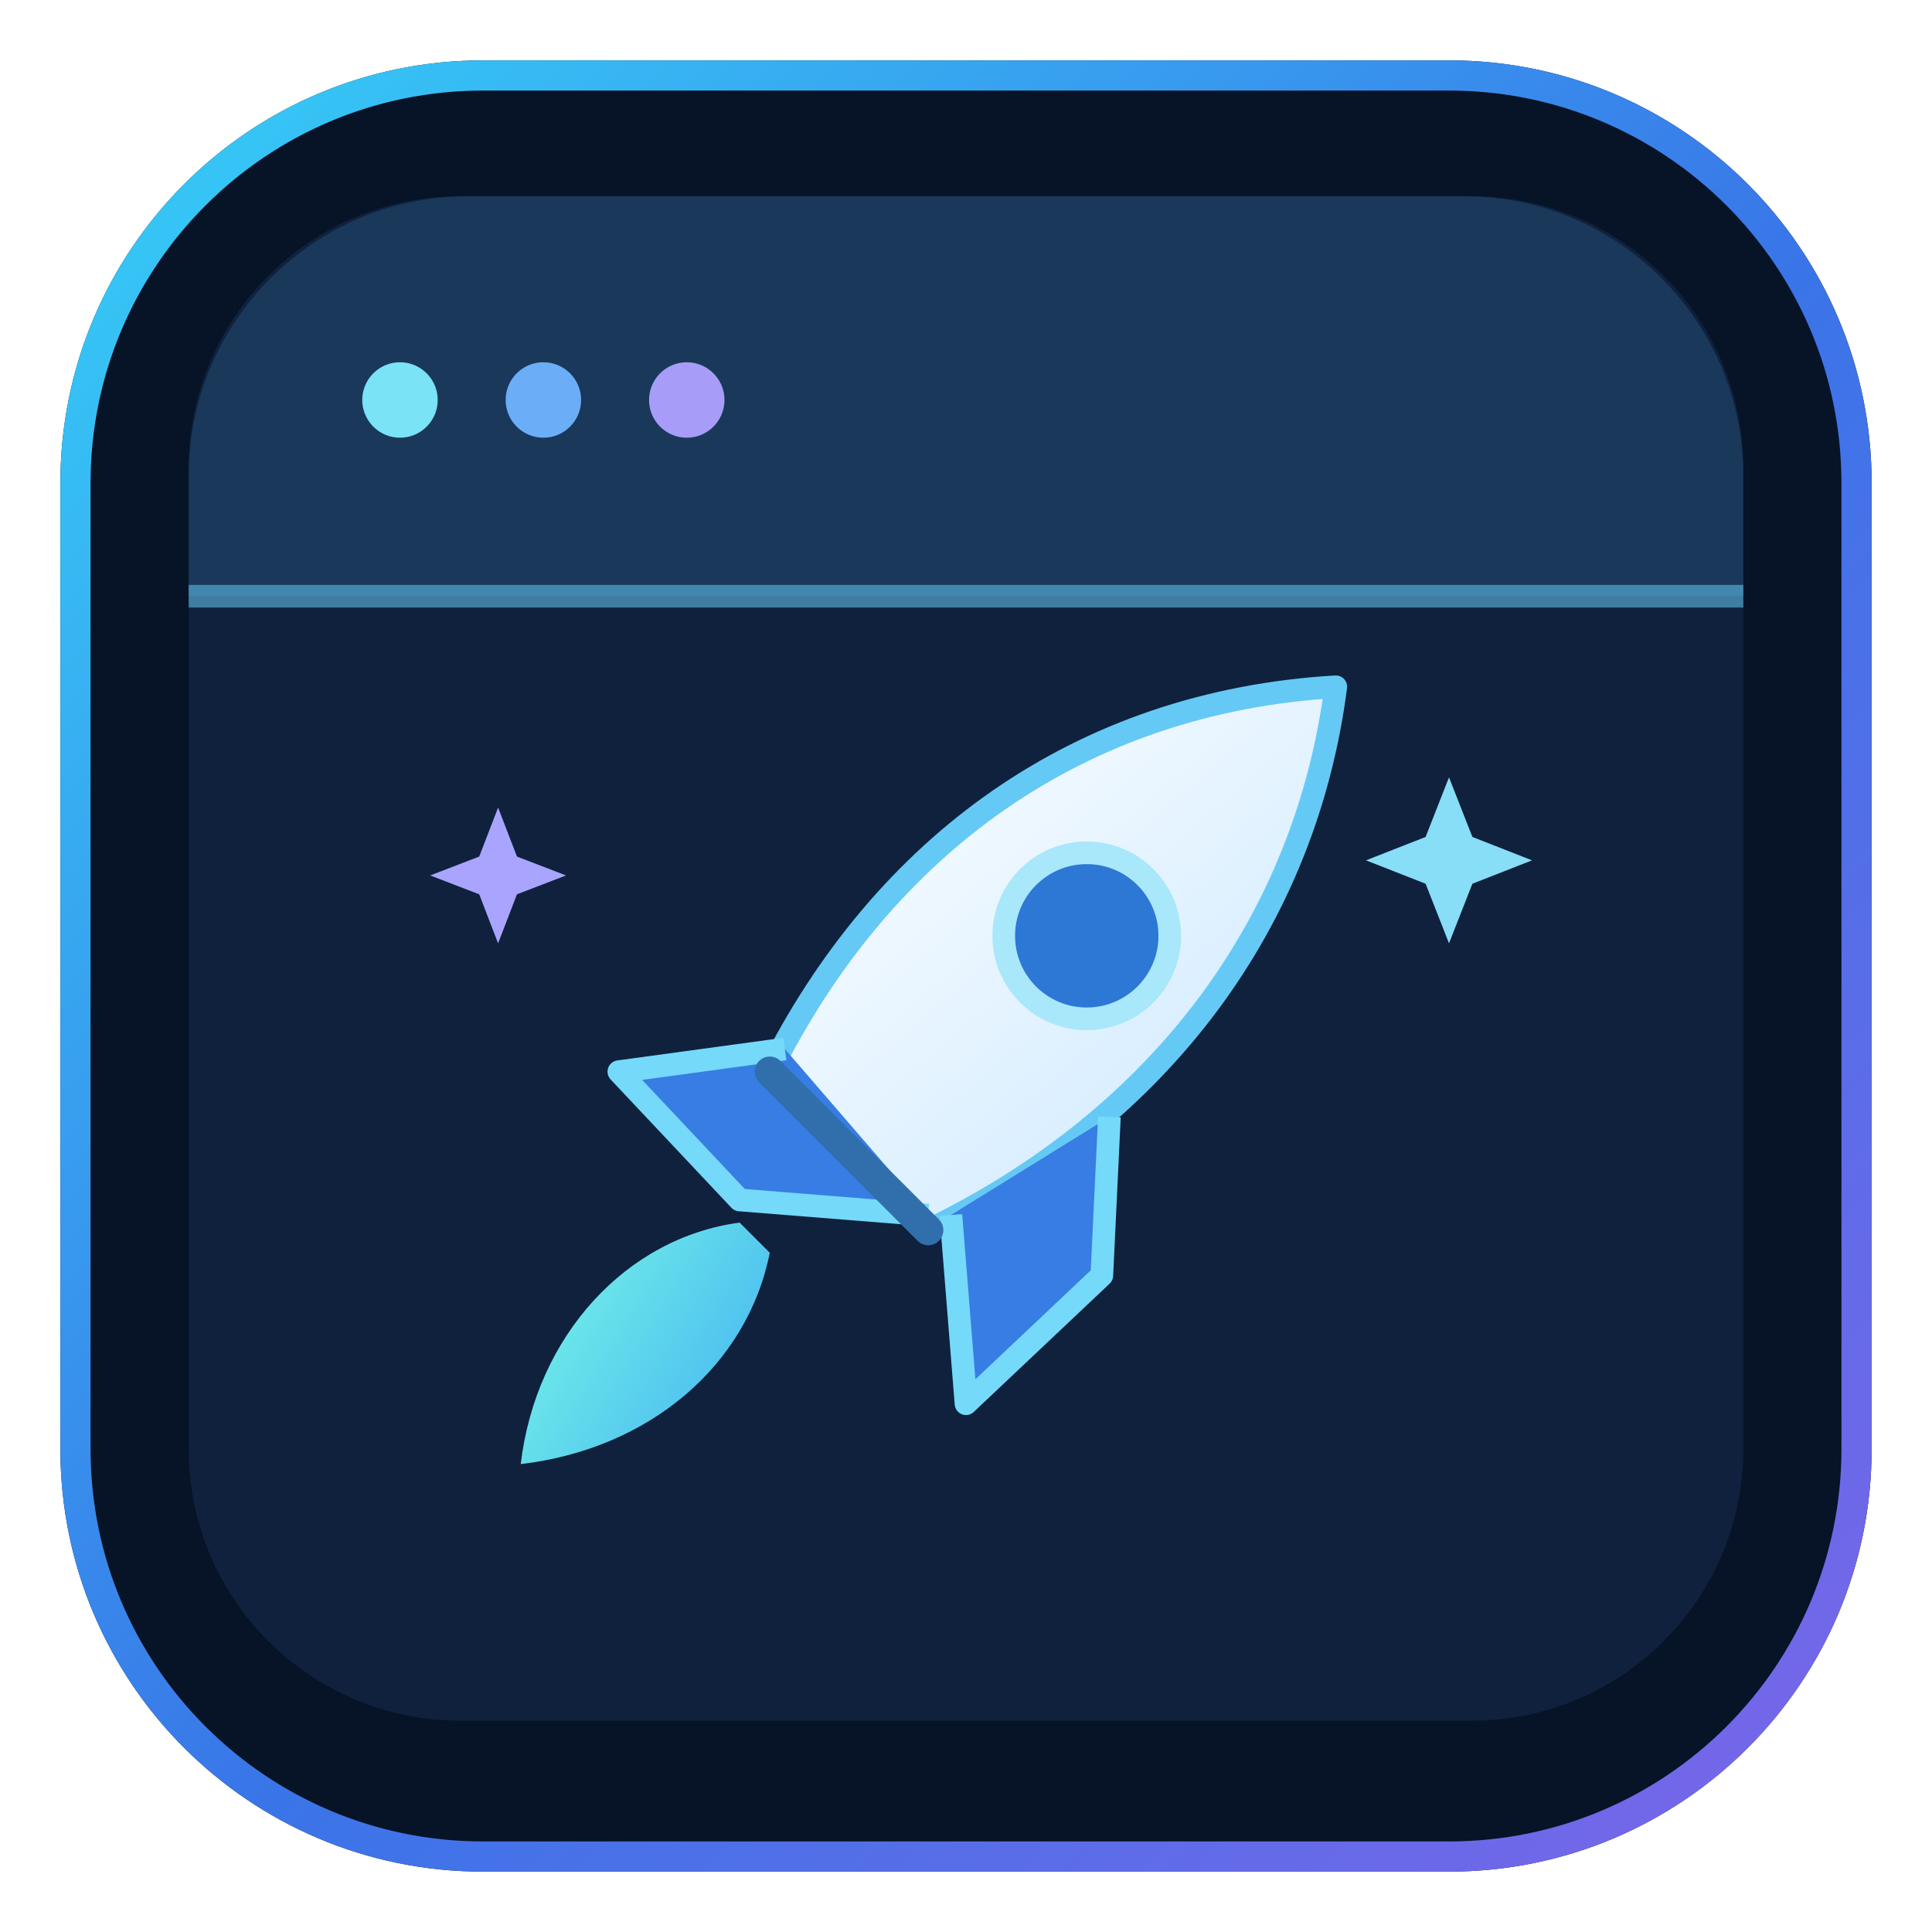
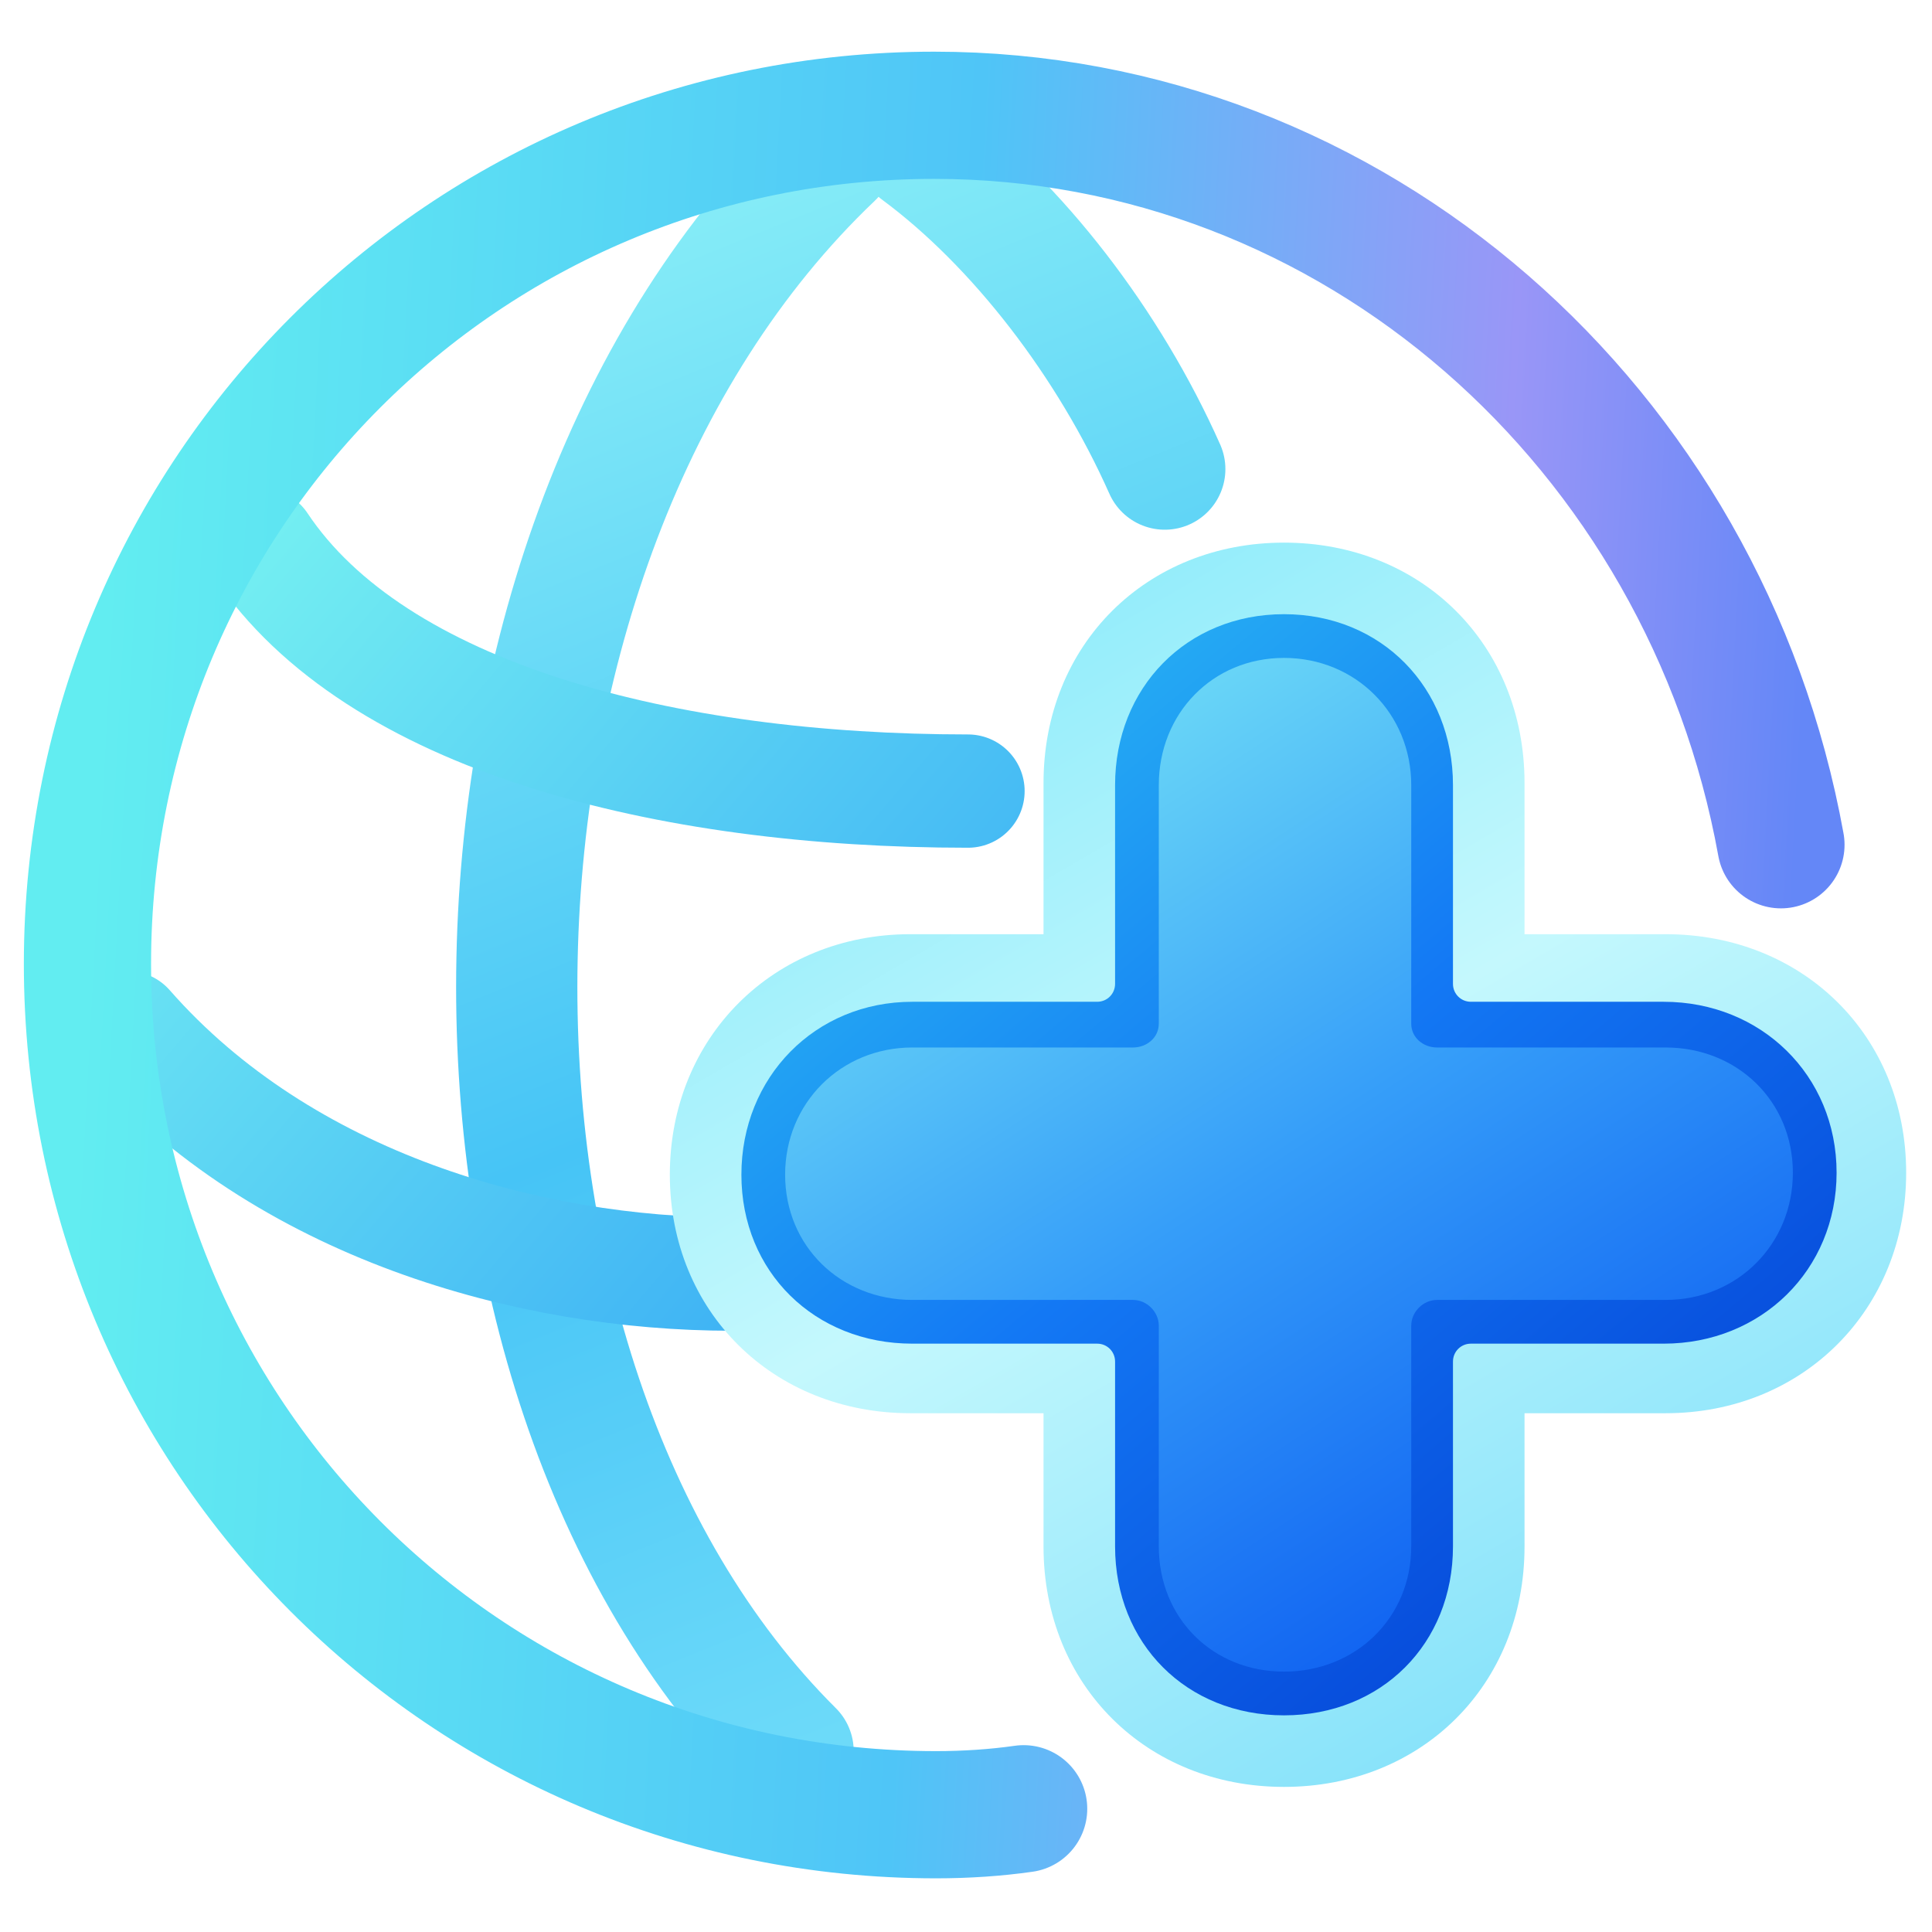
- <svg xmlns="http://www.w3.org/2000/svg" width="256" height="256" viewBox="0 0 256 256" fill="none">
+ <svg xmlns="http://www.w3.org/2000/svg" width="256" height="256" viewBox="149 137 972 972" fill="none">
  <defs>
-     <linearGradient id="shell" x1="18" y1="18" x2="238" y2="238" gradientUnits="userSpaceOnUse">
-       <stop stop-color="#36C9F6" />
-       <stop offset=".54" stop-color="#3975E8" />
-       <stop offset="1" stop-color="#7766E9" />
+     <linearGradient id="globe" x1="194" y1="564" x2="1050" y2="610" gradientUnits="userSpaceOnUse">
+       <stop stop-color="#62EDF1" />
+       <stop offset=".5" stop-color="#4FC5F7" />
+       <stop offset=".82" stop-color="#9996F7" />
+       <stop offset="1" stop-color="#6487F7" />
    </linearGradient>
-     <linearGradient id="rocket" x1="105" y1="90" x2="170" y2="165" gradientUnits="userSpaceOnUse">
-       <stop stop-color="#FFFFFF" />
-       <stop offset="1" stop-color="#CBE8FF" />
+     <linearGradient id="meridians" x1="409" y1="264" x2="719" y2="1030" gradientUnits="userSpaceOnUse">
+       <stop stop-color="#87EDF7" />
+       <stop offset=".52" stop-color="#46C4F6" />
+       <stop offset="1" stop-color="#75DFFA" />
    </linearGradient>
-     <linearGradient id="flame" x1="73" y1="166" x2="111" y2="189" gradientUnits="userSpaceOnUse">
-       <stop stop-color="#73F0E8" />
-       <stop offset="1" stop-color="#3BA8F4" />
+     <linearGradient id="latitudes" x1="254" y1="443" x2="650" y2="781" gradientUnits="userSpaceOnUse">
+       <stop stop-color="#73EEF2" />
+       <stop offset="1" stop-color="#35A8F5" />
+     </linearGradient>
+     <linearGradient id="plus-rim" x1="668" y1="410" x2="1028" y2="1028" gradientUnits="userSpaceOnUse">
+       <stop stop-color="#8DEBFA" />
+       <stop offset=".42" stop-color="#C4F8FD" />
+       <stop offset="1" stop-color="#78DDF9" />
+     </linearGradient>
+     <linearGradient id="plus-border" x1="591" y1="490" x2="963" y2="933" gradientUnits="userSpaceOnUse">
+       <stop stop-color="#2ABAF2" />
+       <stop offset=".5" stop-color="#1378F4" />
+       <stop offset="1" stop-color="#0648D9" />
+     </linearGradient>
+     <linearGradient id="plus" x1="680" y1="471" x2="979" y2="926" gradientUnits="userSpaceOnUse">
+       <stop stop-color="#73E1F6" />
+       <stop offset=".5" stop-color="#359DF9" />
+       <stop offset="1" stop-color="#0B5AF0" />
    </linearGradient>
  </defs>
-   <rect x="8" y="8" width="240" height="240" rx="56" fill="#071326" />
-   <rect x="10" y="10" width="236" height="236" rx="54" stroke="url(#shell)" stroke-width="4" />
-   <rect x="25" y="26" width="206" height="202" rx="36" fill="#10213D" />
-   <path d="M25 63C25 42.6 41.6 26 62 26h132c20.4 0 37 16.6 37 37v16H25V63Z" fill="#19385A" />
-   <path d="M25 79h206" stroke="#64C8F1" stroke-opacity=".55" stroke-width="3" />
-   <circle cx="53" cy="53" r="5" fill="#7AE3F5" />
-   <circle cx="72" cy="53" r="5" fill="#6BAEF7" />
-   <circle cx="91" cy="53" r="5" fill="#A79CF8" />
-   <path d="m192 103 3.1 7.9 7.9 3.1-7.9 3.1-3.1 7.9-3.1-7.9-7.9-3.1 7.9-3.1 3.1-7.9Z" fill="#88DDF7" />
-   <path d="m66 107 2.5 6.5 6.5 2.5-6.5 2.5-2.5 6.5-2.5-6.5-6.5-2.5 6.5-2.5 2.5-6.5Z" fill="#A9A5FF" />
-   <path d="M177 91c-34 2-60 21-75 51l21 21c31-15 50-41 54-72Z" fill="url(#rocket)" stroke="#65C9F5" stroke-width="3" stroke-linejoin="round" />
-   <path d="m104 139-22 3 16 17 25 2" fill="#377DE4" stroke="#75D9FA" stroke-width="3" stroke-linejoin="round" />
-   <path d="m126 161 2 25 18-17 1-21" fill="#377DE4" stroke="#75D9FA" stroke-width="3" stroke-linejoin="round" />
-   <circle cx="144" cy="124" r="11" fill="#2D77D5" stroke="#A9E7FB" stroke-width="3" />
-   <path d="M98 162c-15 2-27 15-29 32 17-2 30-13 33-28" fill="url(#flame)" />
-   <path d="m102 142 21 21" stroke="#316FAC" stroke-width="4" stroke-linecap="round" />
+   <g stroke-linecap="round" stroke-linejoin="round">
+     <path d="M568 216C362 412 357 828 548 1018M611 213C661 250 707 310 735 373" stroke="url(#meridians)" stroke-width="61" />
+     <path d="M280 411C338 498 484 535 636 535M213 654C292 744 416 778 517 778" stroke="url(#latitudes)" stroke-width="57" />
+     <path d="M1045 562C1007 352 830 195 619 195C383 195 193 385 193 622C193 859 383 1050 620 1050C635 1050 650 1049 664 1047" stroke="url(#globe)" stroke-width="64" />
+   </g>
+   <path d="M795 410C864 410 916 461 916 531V607H987C1056 607 1108 658 1108 727C1108 796 1056 848 987 848H916V915C916 985 864 1036 795 1036C726 1036 674 985 674 915V848H607C538 848 486 797 486 728C486 659 538 607 607 607H674V531C674 461 726 410 795 410Z" fill="url(#plus-rim)" />
+   <path d="M795 446C844 446 880 483 880 532V632C880 637 884 641 889 641H986C1035 641 1073 678 1073 727C1073 776 1035 813 986 813H889C884 813 880 817 880 822V915C880 964 844 1000 795 1000C746 1000 710 964 710 915V822C710 817 706 813 701 813H608C559 813 522 777 522 728C522 679 559 641 608 641H701C706 641 710 637 710 632V532C710 483 746 446 795 446Z" fill="url(#plus-border)" />
+   <path d="M795 468C831 468 859 496 859 532V652C859 659 865 664 872 664H987C1023 664 1051 691 1051 727C1051 763 1023 791 987 791H872C865 791 859 797 859 804V915C859 951 831 978 795 978C759 978 732 951 732 915V804C732 797 726 791 719 791H608C572 791 544 764 544 728C544 692 572 664 608 664H719C726 664 732 659 732 652V532C732 496 759 468 795 468Z" fill="url(#plus)" />
</svg>
